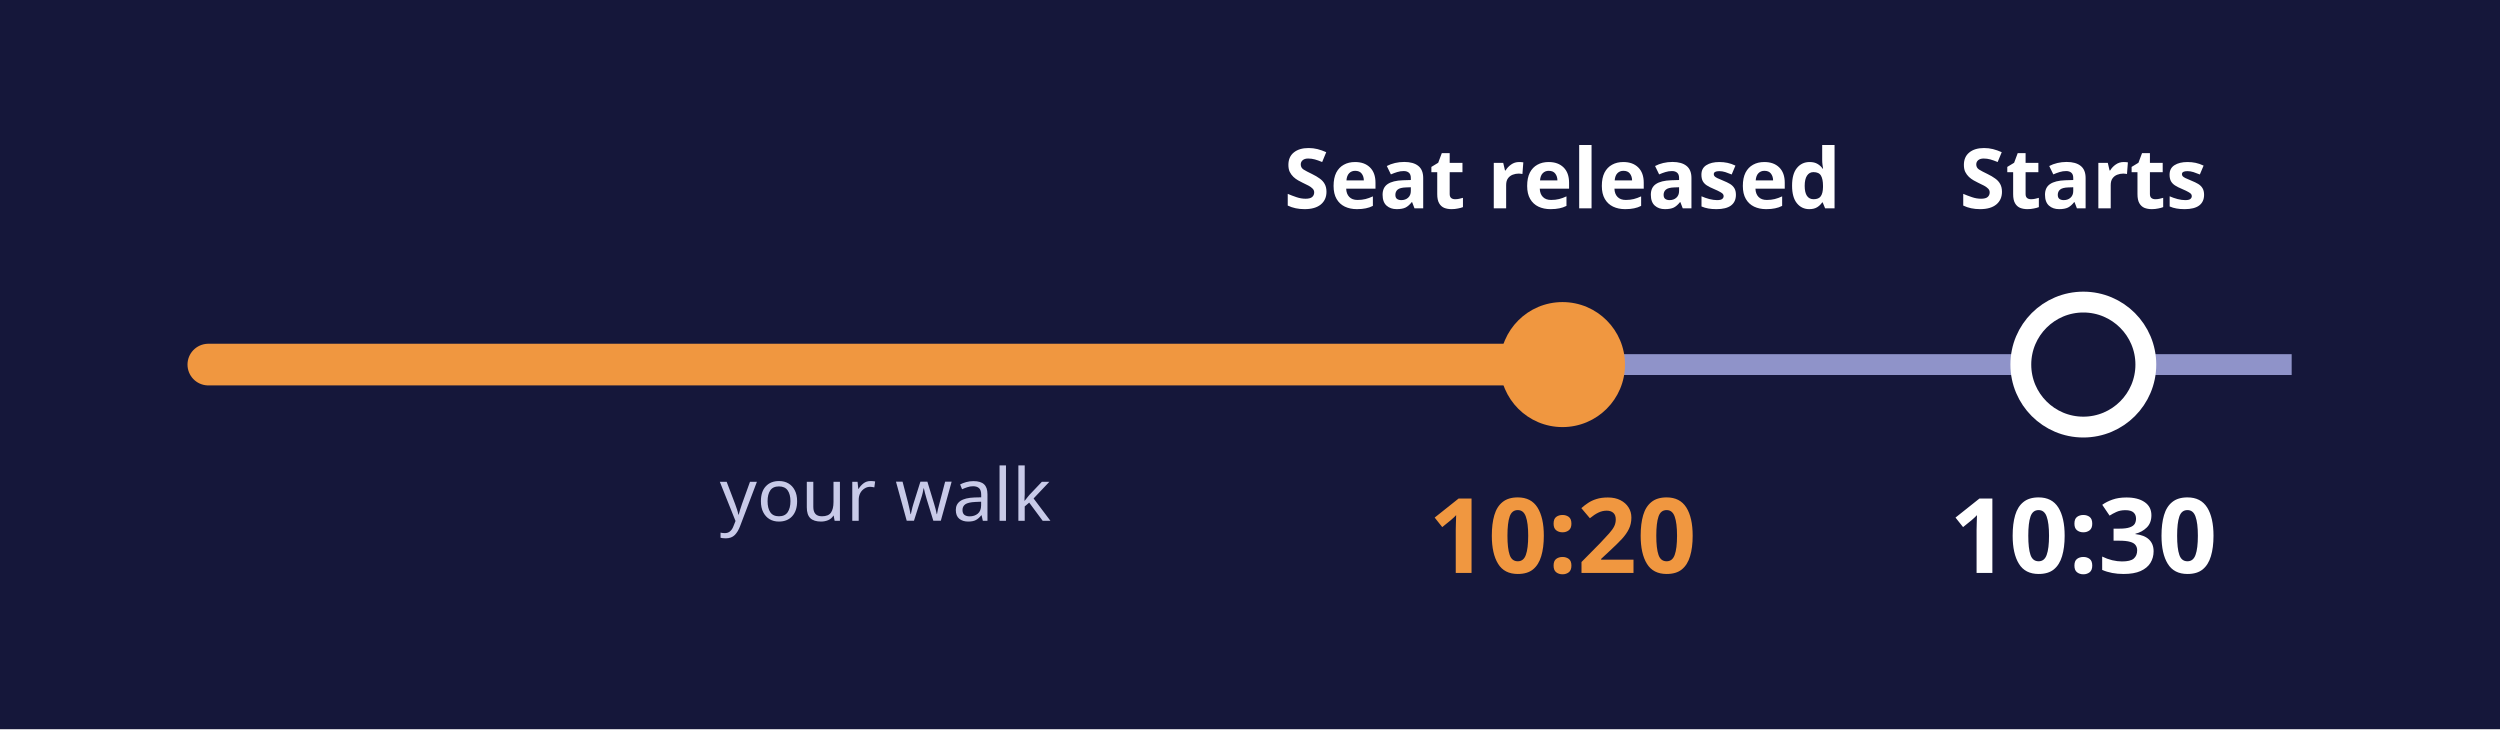
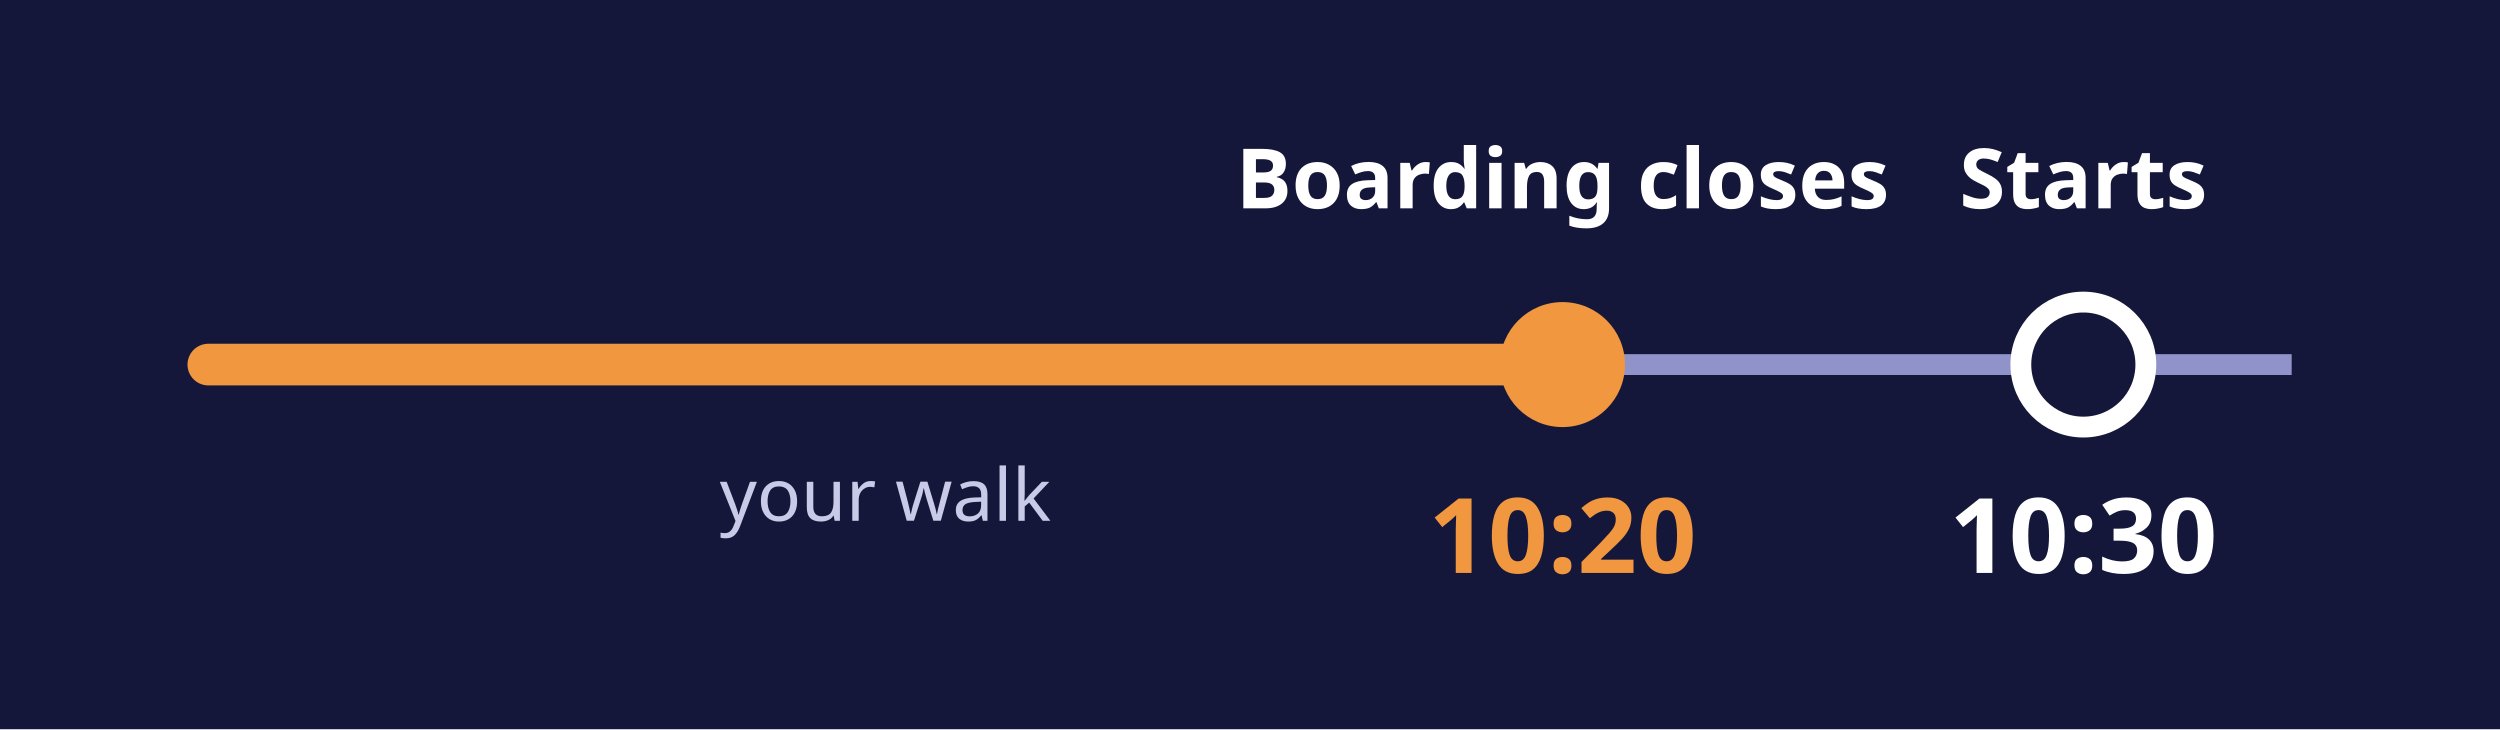
<svg xmlns="http://www.w3.org/2000/svg" width="480" height="140" viewBox="0 0 480 140" role="img">
  <rect width="480" height="140" fill="#15173a" />
  <line x1="40" y1="70" x2="440" y2="70" stroke="#8f93c9" stroke-width="4" />
  <line x1="40" y1="70" x2="300" y2="70" stroke="#f09740" stroke-width="8" stroke-linecap="round" />
  <circle cx="300" cy="70" r="12" fill="#f09740" />
  <circle cx="400" cy="70" r="12" fill="#15173a" stroke="#ffffff" stroke-width="4" />
-   <text x="300" y="40" text-anchor="middle" font-family="system-ui, sans-serif" font-size="16" font-weight="700" fill="#ffffff">Seat released</text>
+   <text x="300" y="40" text-anchor="middle" font-family="system-ui, sans-serif" font-size="16" font-weight="700" fill="#ffffff">Boarding closes</text>
  <text x="300" y="110" text-anchor="middle" font-family="system-ui, sans-serif" font-size="20" font-weight="700" fill="#f09740">10:20</text>
  <text x="400" y="40" text-anchor="middle" font-family="system-ui, sans-serif" font-size="16" font-weight="700" fill="#ffffff">Starts</text>
  <text x="400" y="110" text-anchor="middle" font-family="system-ui, sans-serif" font-size="20" font-weight="700" fill="#ffffff">10:30</text>
  <text x="170" y="100" text-anchor="middle" font-family="system-ui, sans-serif" font-size="14" fill="#c8cae8">your walk</text>
</svg>
